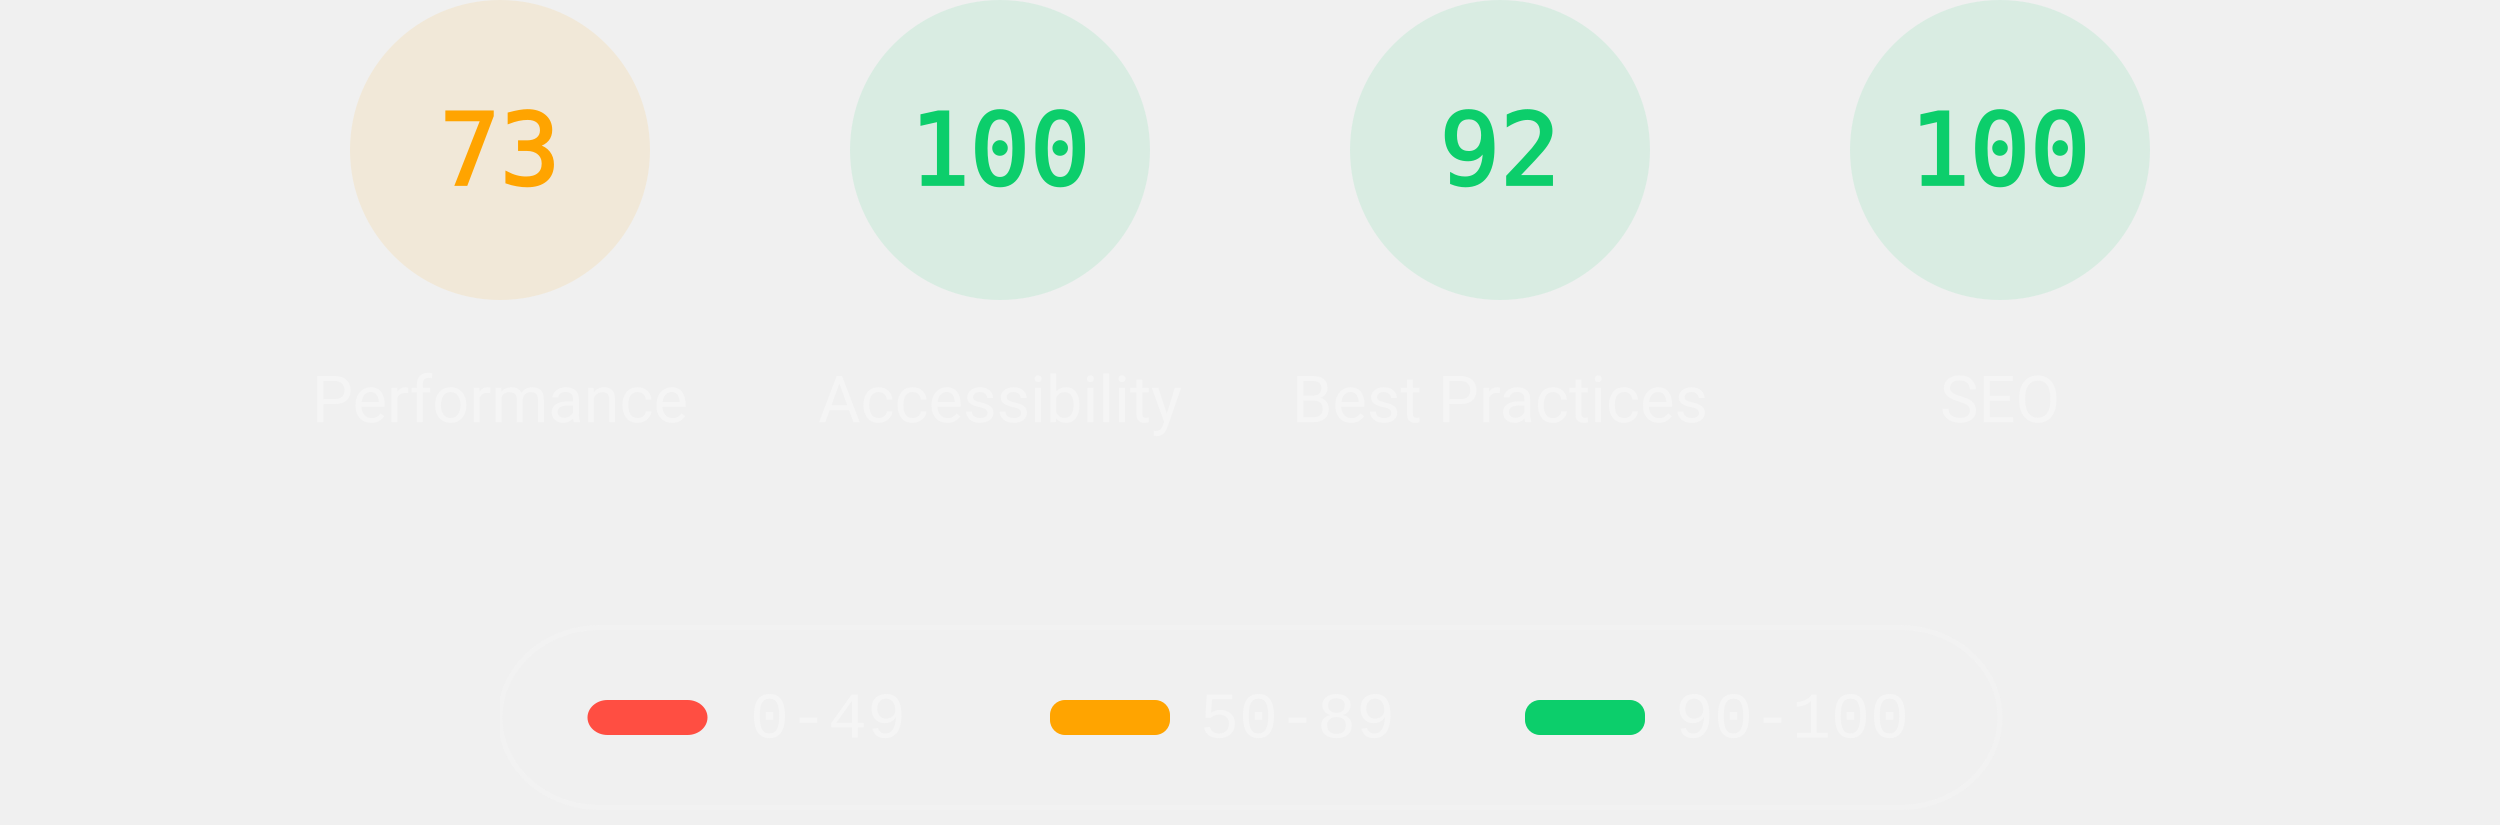
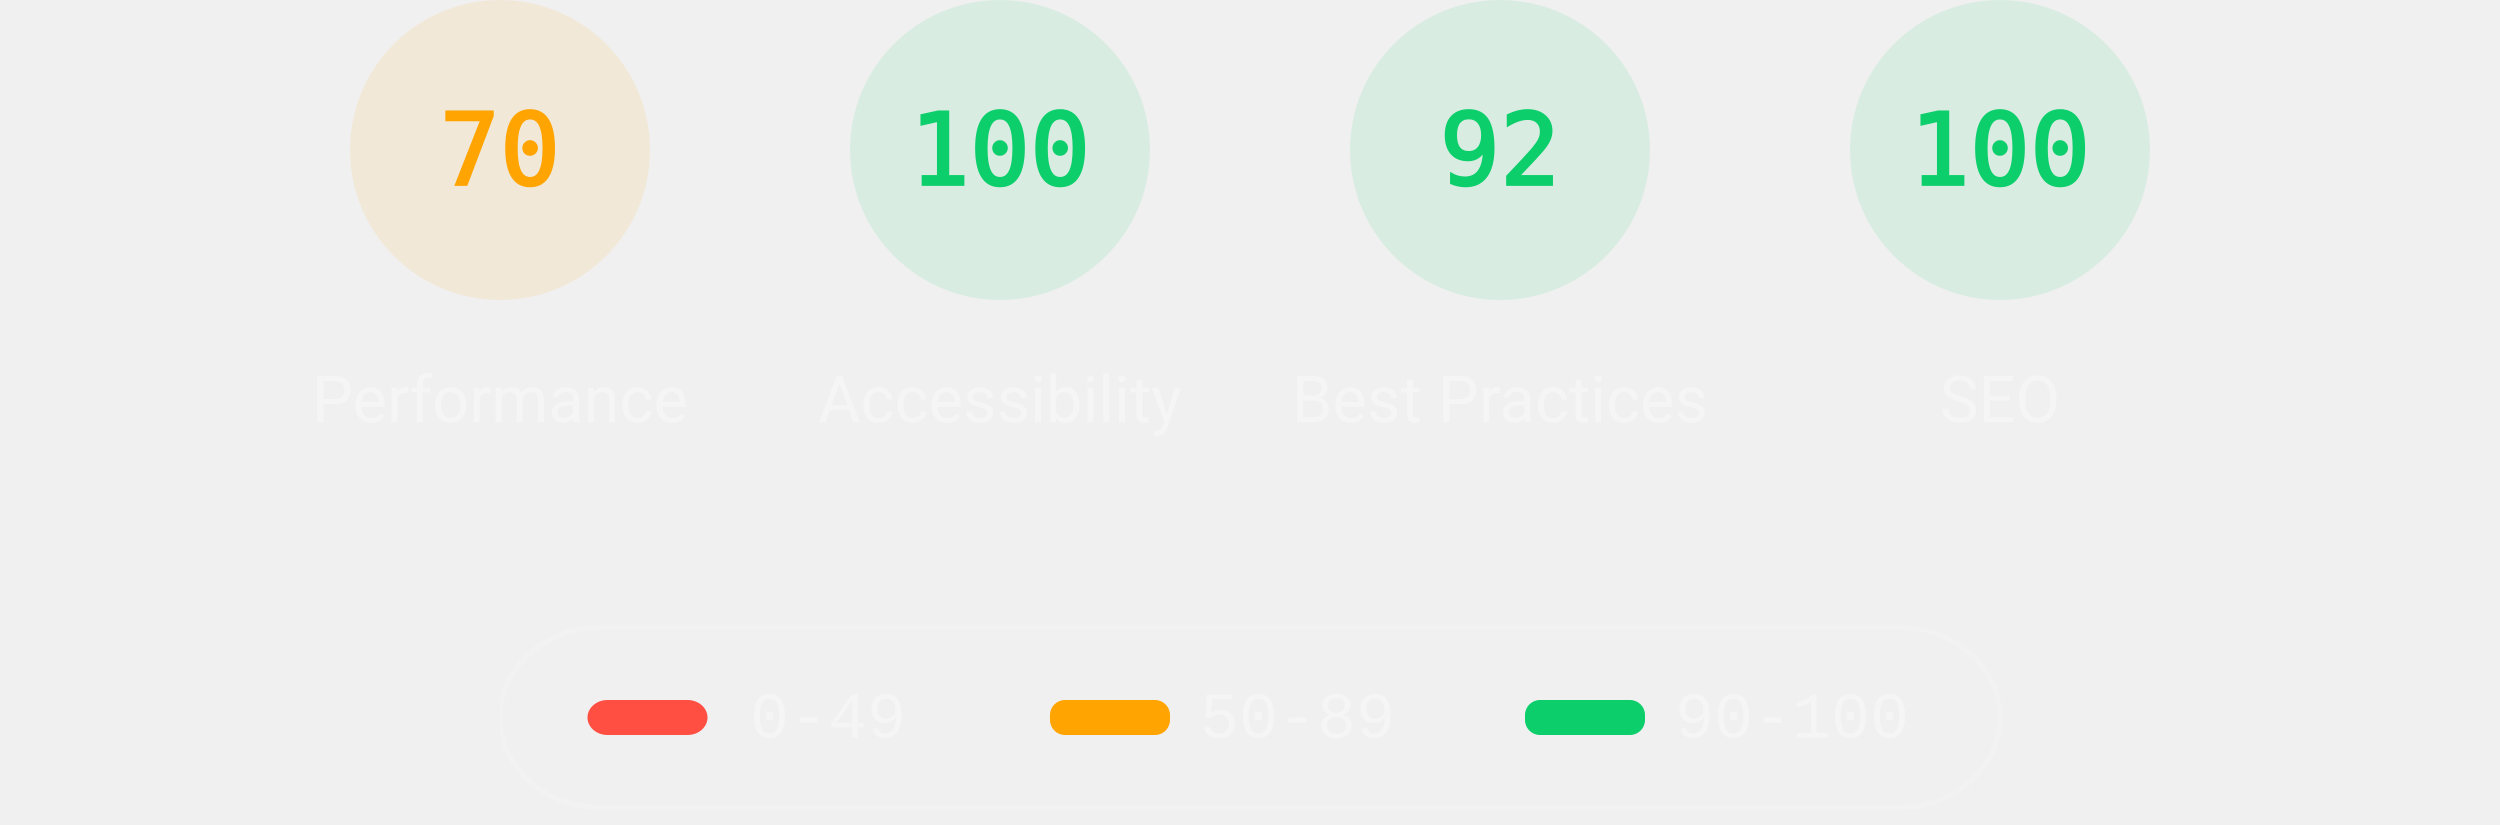
<svg xmlns="http://www.w3.org/2000/svg" class="theme--dark" fill="none" width="1000" height="330">
  <style>
			.gauge-base {
				opacity: 0.1
			}

			.gauge-arc {
				fill: none;
				animation-delay: 250ms;
				stroke-linecap: round;
				transform: rotate(-90deg);
				transform-origin: 100px 60px;
				animation: load-gauge 1s ease forwards
			}

			.guage-text {
				font-size: 40px;
				font-family: monospace;
				text-align: center
			}

			.guage-red {
				color: #ff4e42;
				fill: #ff4e42;
				stroke: #ff4e42
			}
			.guage-orange {
				color: #ffa400;
				fill: #ffa400;
				stroke: #ffa400
			}
			.guage-green {
				color: #0cce6b;
				fill: #0cce6b;
				stroke: #0cce6b
			}
			.theme--agnostic .guage-undefined {
				color: #5c5c5c;
				fill: #5c5c5c;
				stroke: #5c5c5c
			}
			.theme--light .guage-undefined {
				color: #1e1e1e;
				fill: #1e1e1e;
				stroke: #1e1e1e
			}
			.theme--dark .guage-undefined {
				color: #f5f5f5;
				fill: #f5f5f5;
				stroke: #f5f5f5
			}

			.guage-title {
				stroke: none;
				font-size: 26px;
				line-height: 26px;
				font-family: Roboto, Halvetica, Arial, sans-serif
			}
			.metric.guage-title {
				font-family: 'Courier New', Courier, monospace
			}
			.theme--agnostic .guage-title {
				color: #737373;
				fill: #737373
			}
			.theme--light .guage-title {
				color: #212121;
				fill: #212121
			}
			.theme--dark .guage-title {
				color: #f5f5f5;
				fill: #f5f5f5
			}

			@keyframes load-gauge {
				from {
					stroke-dasharray: 0 352.858
				}
			}
			.lh-gauge--pwa__disc {
				fill: #e0e0e0
			}
			.lh-gauge--pwa__logo {
				position: relative;
				fill: #b0b0b0
			}
			.lh-gauge--pwa__invisible {
				display: none
			}
			.lh-gauge--pwa__visible {
				display: inline
			}
			.guage-invisible {
				display: none
			}
			.lh-gauge--pwa__logo--primary-color {
				fill: #304ffe
			}
			.theme--agnostic .lh-gauge--pwa__logo--secondary-color {
				fill: #787878
			}
			.theme--light .lh-gauge--pwa__logo--secondary-color {
				fill: #3d3d3d
			}
			.theme--dark .lh-gauge--pwa__logo--secondary-color {
				fill: #d8b6b6
			}
			.theme--light #svg_2 {
				stroke: #00000022
			}
			.theme--agnostic #svg_2 {
				stroke: #616161
			}
			.theme--light #svg_2 {
				stroke: #00000022
			}
			.theme--dark #svg_2 {
				stroke: #f5f5f566
			}
		</style>
  <svg class="guage-div guage-perf guage-orange" viewBox="0 0 200 200" width="200" height="200" x="100" y="0">
    <circle class="gauge-base" r="56" cx="100" cy="60" stroke-width="8" />
-     <circle class="gauge-arc guage-arc-1" r="56" cx="100" cy="60" stroke-width="8" style="stroke-dasharray: 256.856, 351.858;" />
-     <text class="guage-text" x="100px" y="60px" alignment-baseline="central" dominant-baseline="central" text-anchor="middle">73</text>
+     <circle class="gauge-arc guage-arc-1" r="56" cx="100" cy="60" stroke-width="8" style="stroke-dasharray: 246.301, 351.858;" />
+     <text class="guage-text" x="100px" y="60px" alignment-baseline="central" dominant-baseline="central" text-anchor="middle">70</text>
    <text class="guage-title" x="100px" y="160px" alignment-baseline="central" dominant-baseline="central" text-anchor="middle">Performance</text>
  </svg>
  <svg class="guage-div guage-acc guage-green" viewBox="0 0 200 200" width="200" height="200" x="300" y="0">
    <circle class="gauge-base" r="56" cx="100" cy="60" stroke-width="8" />
    <circle class="gauge-arc guage-arc-2" r="56" cx="100" cy="60" stroke-width="8" style="stroke-dasharray: 351.858, 351.858;" />
    <text class="guage-text" x="100px" y="60px" alignment-baseline="central" dominant-baseline="central" text-anchor="middle">100</text>
    <text class="guage-title" x="100px" y="160px" alignment-baseline="central" dominant-baseline="central" text-anchor="middle">Accessibility</text>
  </svg>
  <svg class="guage-div guage-best guage-green" viewBox="0 0 200 200" width="200" height="200" x="500" y="0">
    <circle class="gauge-base" r="56" cx="100" cy="60" stroke-width="8" />
    <circle class="gauge-arc guage-arc-3" r="56" cx="100" cy="60" stroke-width="8" style="stroke-dasharray: 323.709, 351.858;" />
    <text class="guage-text" x="100px" y="60px" alignment-baseline="central" dominant-baseline="central" text-anchor="middle">92</text>
    <text class="guage-title" x="100px" y="160px" alignment-baseline="central" dominant-baseline="central" text-anchor="middle">Best Practices</text>
  </svg>
  <svg class="guage-div guage-seo guage-green" viewBox="0 0 200 200" width="200" height="200" x="700" y="0">
    <circle class="gauge-base" r="56" cx="100" cy="60" stroke-width="8" />
    <circle class="gauge-arc guage-arc-4" r="56" cx="100" cy="60" stroke-width="8" style="stroke-dasharray: 351.858, 351.858;" />
    <text class="guage-text" x="100px" y="60px" alignment-baseline="central" dominant-baseline="central" text-anchor="middle">100</text>
    <text class="guage-title" x="100px" y="160px" alignment-baseline="central" dominant-baseline="central" text-anchor="middle">SEO</text>
  </svg>
  <svg class="guage-div guage-pwa guage-invisible" viewBox="0 0 200 200" width="200" height="200" x="900" y="0">
    <svg viewBox="0 0 60 60" width="112" height="112" x="44" y="4">
      <defs>
        <linearGradient id="lh-gauge--pwa__check-circle__gradient-0" x1="50%" y1="0%" x2="50%" y2="100%">
          <stop stop-color="#00C852" offset="0%" />
          <stop stop-color="#009688" offset="100%" />
        </linearGradient>
        <linearGradient id="lh-gauge--pwa__installable__shadow-gradient-0" x1="76.056%" x2="24.111%" y1="82.995%" y2="24.735%">
          <stop stop-color="#A5D6A7" offset="0%" />
          <stop stop-color="#80CBC4" offset="100%" />
        </linearGradient>
        <linearGradient id="lh-gauge--pwa__fast-reliable__shadow-gradient-0" x1="76.056%" y1="82.995%" x2="25.678%" y2="26.493%">
          <stop stop-color="#64B5F6" offset="0%" />
          <stop stop-color="#2979FF" offset="100%" />
        </linearGradient>
        <g id="lh-gauge--pwa__fast-reliable-badge-0">
          <circle fill="#FFFFFF" cx="10" cy="10" r="10" />
          <path fill="#304FFE" d="M10 3.58l5.25 2.34v3.5c0 3.23-2.24 6.26-5.25 7-3.01-.74-5.25-3.77-5.25-7v-3.5L10 3.58zm-.47 10.74l2.76-4.83.03-.07c.04-.08 0-.24-.22-.24h-1.64l.47-3.26h-.47l-2.7 4.77c-.02.01.05-.1-.04.05-.09.16-.1.31.18.31h1.63l-.47 3.27h.47z" />
        </g>
        <g id="lh-gauge--pwa__installable-badge-0">
          <circle fill="#FFFFFF" cx="10" cy="10" r="10" />
          <path fill="#009688" d="M10 4.167A5.835 5.835 0 0 0 4.167 10 5.835 5.835 0 0 0 10 15.833 5.835 5.835 0 0 0 15.833 10 5.835 5.835 0 0 0 10 4.167zm2.917 6.416h-2.334v2.334H9.417v-2.334H7.083V9.417h2.334V7.083h1.166v2.334h2.334v1.166z" />
        </g>
      </defs>
      <g stroke="none" fill-rule="nonzero">
        <circle class="lh-gauge--pwa__disc" cx="30" cy="30" r="30" />
        <g class="lh-gauge--pwa__logo">
          <path d="M35.66 19.39l.7-1.75h2L37.4 15 38.6 12l3.4 9h-2.51l-.58-1.61z" />
          <path d="M33.52 21l3.65-9h-2.42l-2.5 5.82L30.5 12h-1.86l-1.9 5.82-1.35-2.65-1.21 3.72L25.4 21h2.38l1.72-5.2 1.64 5.2z" />
          <path fill-rule="nonzero" d="M20.3 17.91h1.48c.45 0 .85-.05 1.2-.15l.39-1.18 1.07-3.3a2.64 2.64 0 0 0-.28-.37c-.55-.6-1.36-.91-2.42-.91H18v9h2.3V17.9zm1.96-3.84c.22.22.33.5.33.87 0 .36-.1.65-.29.87-.2.23-.59.35-1.15.35h-.86v-2.41h.87c.52 0 .89.1 1.1.32z" />
        </g>
        <rect class="lh-gauge--pwa__component lh-gauge--pwa__na-line lh-gauge--pwa__invisible" fill="#FFFFFF" x="20" y="32" width="20" height="4" rx="2" />
        <g class="lh-gauge--pwa__component lh-gauge--pwa__fast-reliable-badge lh-gauge--pwa__invisible" transform="translate(20, 29)">
          <path fill="url(#lh-gauge--pwa__fast-reliable__shadow-gradient-0)" d="M33.63 19.49A30 30 0 0 1 16.2 30.36L3 17.14 17.14 3l16.49 16.49z" />
          <use href="#lh-gauge--pwa__fast-reliable-badge-0" />
        </g>
        <g class="lh-gauge--pwa__component lh-gauge--pwa__installable-badge lh-gauge--pwa__invisible" transform="translate(20, 29)">
          <path fill="url(#lh-gauge--pwa__installable__shadow-gradient-0)" d="M33.629 19.487c-4.272 5.453-10.391 9.39-17.415 10.869L3 17.142 17.142 3 33.63 19.487z" />
          <use href="#lh-gauge--pwa__installable-badge-0" />
        </g>
        <g class="lh-gauge--pwa__component lh-gauge--pwa__fast-reliable-installable-badges lh-gauge--pwa__invisible">
          <g transform="translate(8, 29)">
            <path fill="url(#lh-gauge--pwa__fast-reliable__shadow-gradient-0)" d="M16.321 30.463L3 17.143 17.142 3l22.365 22.365A29.864 29.864 0 0 1 22 31c-1.942 0-3.84-.184-5.679-.537z" />
            <use href="#lh-gauge--pwa__fast-reliable-badge-0" />
          </g>
          <g transform="translate(32, 29)">
            <path fill="url(#lh-gauge--pwa__installable__shadow-gradient-0)" d="M25.982 11.84a30.107 30.107 0 0 1-13.08 15.203L3 17.143 17.142 3l8.84 8.84z" />
            <use href="#lh-gauge--pwa__installable-badge-0" />
          </g>
        </g>
        <g class="lh-gauge--pwa__component lh-gauge--pwa__check-circle lh-gauge--pwa__invisible" transform="translate(18, 28)">
          <circle fill="#FFFFFF" cx="12" cy="12" r="12" />
          <path fill="url(#lh-gauge--pwa__check-circle__gradient-0)" d="M12 2a10 10 0 1 0 0 20 10 10 0 0 0 0-20zm-2 15l-5-5 1.41-1.41L10 14.17l7.59-7.59L19 8l-9 9z" />
        </g>
      </g>
    </svg>
    <text class="guage-title" y="160px" alignment-baseline="central" dominant-baseline="central" text-anchor="middle">
      <tspan x="100px" dy="-6px">Progressive</tspan>
      <tspan x="100px" dy="30px">Web App</tspan>
    </text>
  </svg>
  <svg width="604" height="76" x="200" y="250">
    <g>
      <rect fill="none" id="canvas_background" height="80" width="604" y="-1" x="-1" />
      <g display="none" overflow="visible" y="0" x="0" height="100%" width="100%" id="canvasGrid">
        <rect fill="url(#gridpattern)" stroke-width="0" y="0" x="0" height="100%" width="100%" />
      </g>
    </g>
    <g>
      <rect fill-opacity="0" stroke-width="2" rx="40" id="svg_2" height="72" width="600" y="1" x="0" fill="#000000" />
      <rect stroke="#000" rx="8" id="svg_3" height="14" width="48" y="30" x="35" stroke-opacity="null" stroke-width="0" fill="#ff4e42" />
      <rect stroke="#000" rx="6" id="svg_4" height="14" width="48" y="30" x="220" stroke-opacity="null" stroke-width="0" fill="#ffa400" />
      <rect stroke="#000" rx="6" id="svg_5" height="14" width="48" y="30" x="410" stroke-opacity="null" stroke-width="0" fill="#0cce6b" />
      <text class="metric guage-title" xml:space="preserve" text-anchor="start" font-size="26" id="svg_6" y="45" x="100" stroke-opacity="null" stroke-width="0" stroke="#000">0-49</text>
      <text class="metric guage-title" xml:space="preserve" text-anchor="start" font-size="26" id="svg_7" y="45" x="280" stroke-opacity="null" stroke-width="0" stroke="#000">50-89</text>
      <text class="metric guage-title" xml:space="preserve" text-anchor="start" font-size="26" id="svg_8" y="45" x="470" stroke-opacity="null" stroke-width="0" stroke="#000">90-100</text>
    </g>
  </svg>
</svg>
